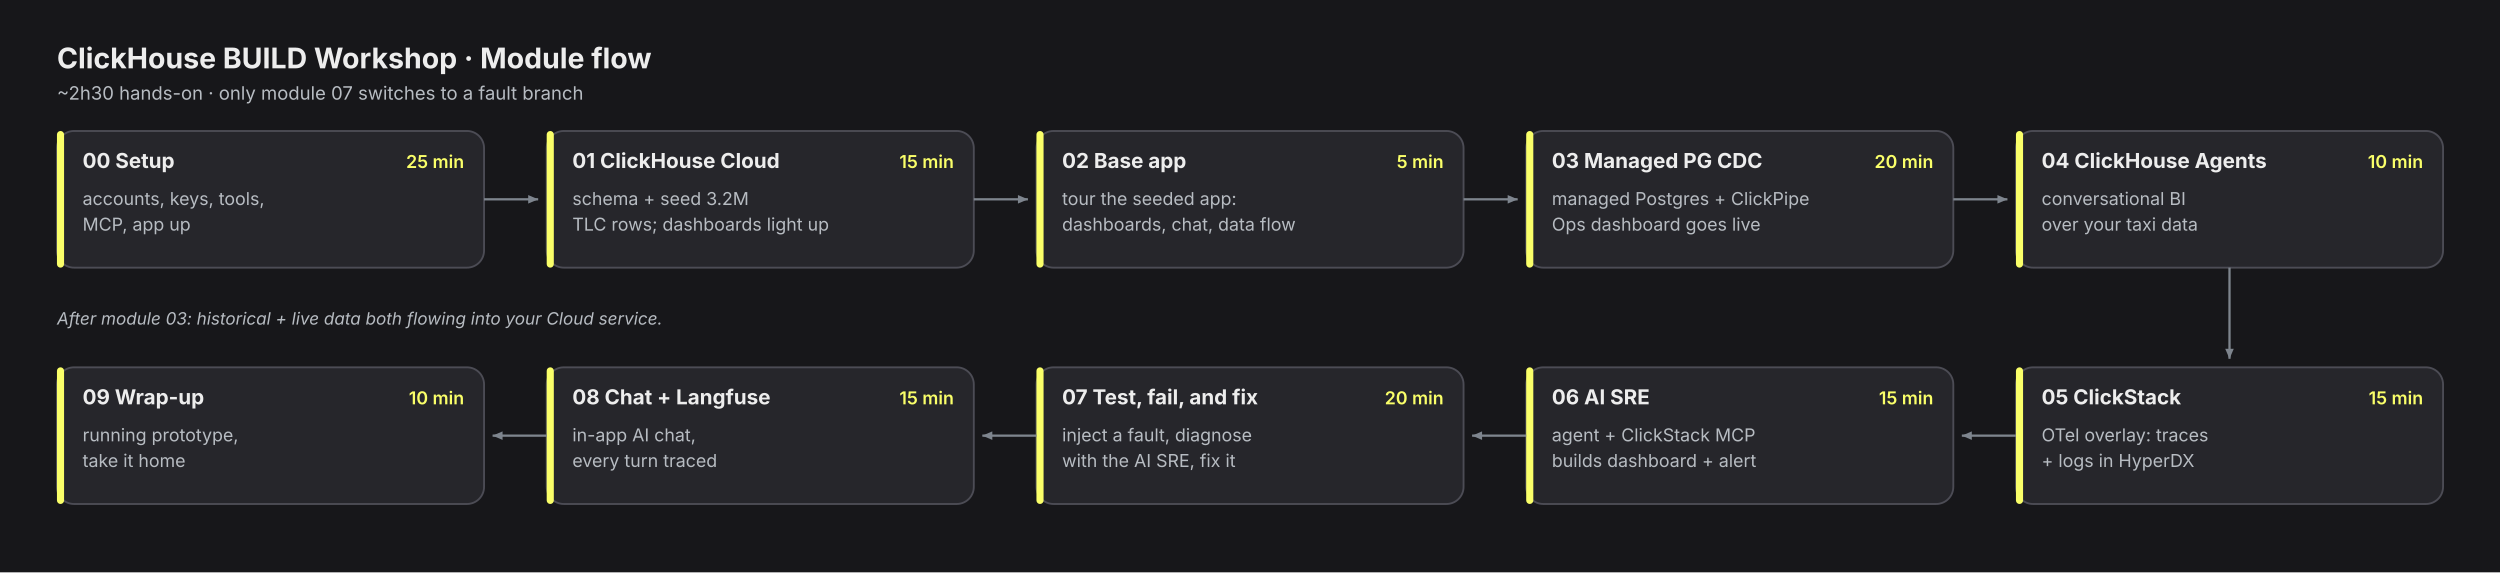
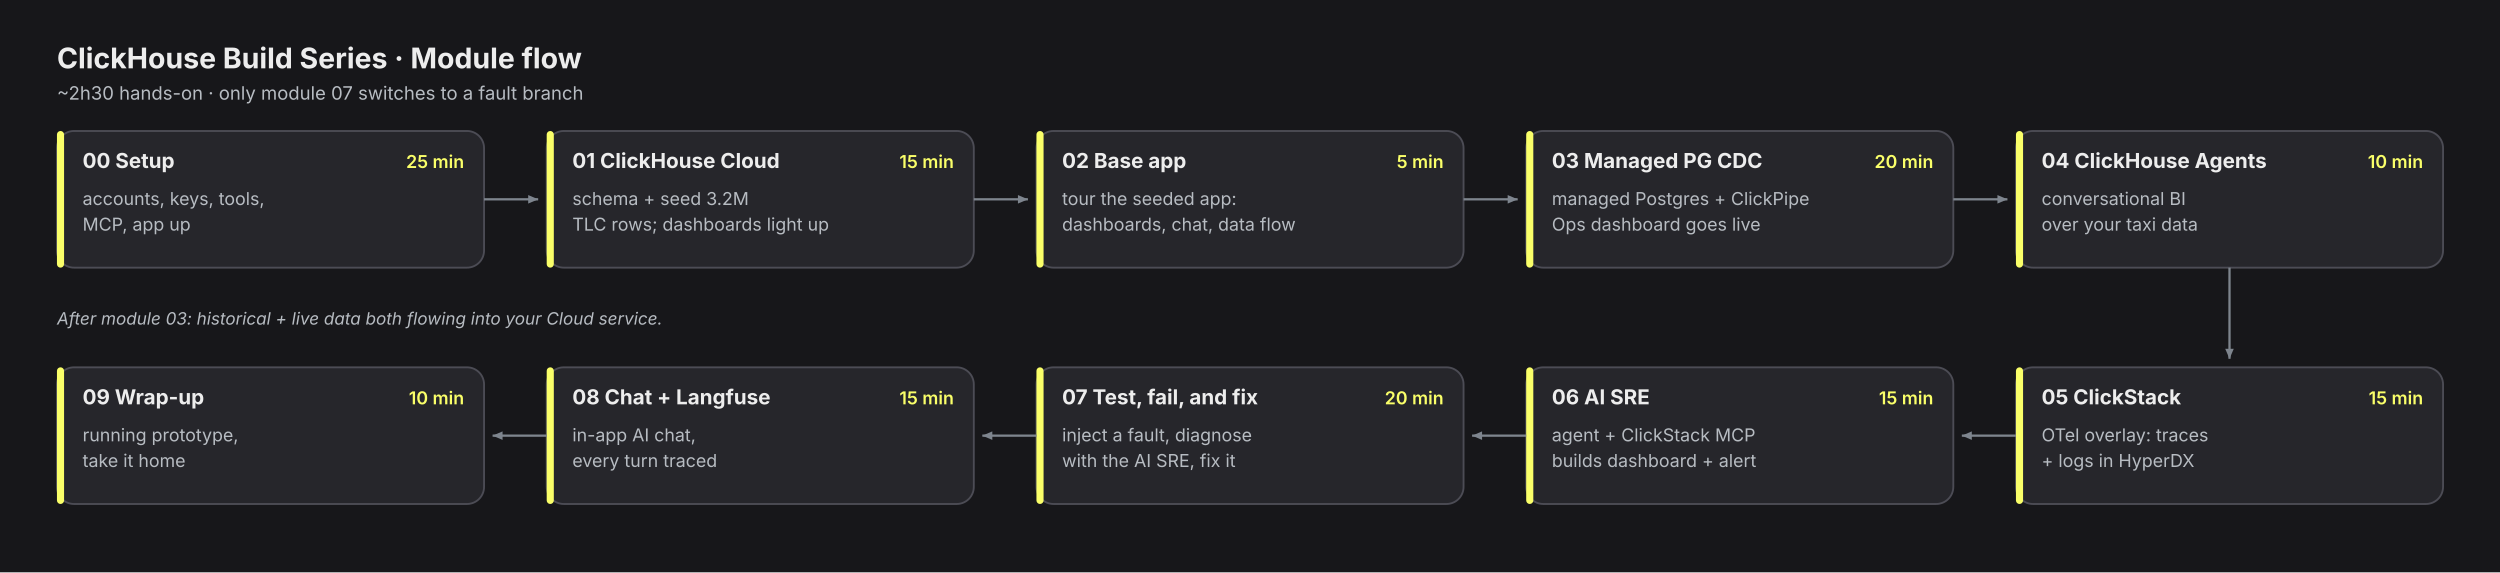
<svg xmlns="http://www.w3.org/2000/svg" width="1756" height="402" viewBox="0 0 1756 402" font-family="Inter, -apple-system, Segoe UI, Roboto, sans-serif">
  <rect x="0" y="0" width="1756" height="402" fill="#17171A" />
  <defs>
    <marker id="arrow" markerWidth="9" markerHeight="9" refX="7" refY="3" orient="auto" markerUnits="userSpaceOnUse">
      <path d="M0,0 L7,3 L0,6 Z" fill="#7E858E" />
    </marker>
  </defs>
-   <text x="40" y="48" fill="#EDEDED" font-size="20" font-weight="700">ClickHouse BUILD Workshop · Module flow</text>
+   <text x="40" y="48" fill="#EDEDED" font-size="20" font-weight="700">ClickHouse Build Series · Module flow</text>
  <text x="40" y="70" fill="#B7BCC2" font-size="13">~2h30 hands-on · only module 07 switches to a fault branch</text>
  <rect x="40" y="92" width="300" height="96" rx="12" fill="#26262B" stroke="#4C4C55" stroke-width="1.3" />
  <rect x="40" y="92" width="5" height="96" rx="2.5" fill="#FAFF69" />
  <text x="58" y="118" fill="#EDEDED" font-size="14.5" font-weight="700">00 Setup</text>
  <text x="326" y="118" fill="#FAFF69" font-size="12.5" font-weight="600" text-anchor="end">25 min</text>
  <text x="58" y="144" fill="#B7BCC2" font-size="12.5">accounts, keys, tools,</text>
  <text x="58" y="162" fill="#B7BCC2" font-size="12.5">MCP, app up</text>
  <rect x="384" y="92" width="300" height="96" rx="12" fill="#26262B" stroke="#4C4C55" stroke-width="1.3" />
  <rect x="384" y="92" width="5" height="96" rx="2.5" fill="#FAFF69" />
  <text x="402" y="118" fill="#EDEDED" font-size="14.5" font-weight="700">01 ClickHouse Cloud</text>
  <text x="670" y="118" fill="#FAFF69" font-size="12.5" font-weight="600" text-anchor="end">15 min</text>
  <text x="402" y="144" fill="#B7BCC2" font-size="12.5">schema + seed 3.2M</text>
  <text x="402" y="162" fill="#B7BCC2" font-size="12.5">TLC rows; dashboards light up</text>
  <rect x="728" y="92" width="300" height="96" rx="12" fill="#26262B" stroke="#4C4C55" stroke-width="1.3" />
  <rect x="728" y="92" width="5" height="96" rx="2.5" fill="#FAFF69" />
  <text x="746" y="118" fill="#EDEDED" font-size="14.5" font-weight="700">02 Base app</text>
  <text x="1014" y="118" fill="#FAFF69" font-size="12.5" font-weight="600" text-anchor="end">5 min</text>
  <text x="746" y="144" fill="#B7BCC2" font-size="12.5">tour the seeded app:</text>
  <text x="746" y="162" fill="#B7BCC2" font-size="12.5">dashboards, chat, data flow</text>
  <rect x="1072" y="92" width="300" height="96" rx="12" fill="#26262B" stroke="#4C4C55" stroke-width="1.3" />
  <rect x="1072" y="92" width="5" height="96" rx="2.5" fill="#FAFF69" />
  <text x="1090" y="118" fill="#EDEDED" font-size="14.5" font-weight="700">03 Managed PG CDC</text>
  <text x="1358" y="118" fill="#FAFF69" font-size="12.5" font-weight="600" text-anchor="end">20 min</text>
  <text x="1090" y="144" fill="#B7BCC2" font-size="12.5">managed Postgres + ClickPipe</text>
  <text x="1090" y="162" fill="#B7BCC2" font-size="12.5">Ops dashboard goes live</text>
  <rect x="1416" y="92" width="300" height="96" rx="12" fill="#26262B" stroke="#4C4C55" stroke-width="1.3" />
  <rect x="1416" y="92" width="5" height="96" rx="2.5" fill="#FAFF69" />
  <text x="1434" y="118" fill="#EDEDED" font-size="14.5" font-weight="700">04 ClickHouse Agents</text>
  <text x="1702" y="118" fill="#FAFF69" font-size="12.5" font-weight="600" text-anchor="end">10 min</text>
  <text x="1434" y="144" fill="#B7BCC2" font-size="12.5">conversational BI</text>
  <text x="1434" y="162" fill="#B7BCC2" font-size="12.5">over your taxi data</text>
  <rect x="1416" y="258" width="300" height="96" rx="12" fill="#26262B" stroke="#4C4C55" stroke-width="1.3" />
  <rect x="1416" y="258" width="5" height="96" rx="2.5" fill="#FAFF69" />
  <text x="1434" y="284" fill="#EDEDED" font-size="14.5" font-weight="700">05 ClickStack</text>
  <text x="1702" y="284" fill="#FAFF69" font-size="12.5" font-weight="600" text-anchor="end">15 min</text>
  <text x="1434" y="310" fill="#B7BCC2" font-size="12.5">OTel overlay: traces</text>
  <text x="1434" y="328" fill="#B7BCC2" font-size="12.5">+ logs in HyperDX</text>
  <rect x="1072" y="258" width="300" height="96" rx="12" fill="#26262B" stroke="#4C4C55" stroke-width="1.3" />
  <rect x="1072" y="258" width="5" height="96" rx="2.5" fill="#FAFF69" />
  <text x="1090" y="284" fill="#EDEDED" font-size="14.5" font-weight="700">06 AI SRE</text>
  <text x="1358" y="284" fill="#FAFF69" font-size="12.5" font-weight="600" text-anchor="end">15 min</text>
  <text x="1090" y="310" fill="#B7BCC2" font-size="12.5">agent + ClickStack MCP</text>
  <text x="1090" y="328" fill="#B7BCC2" font-size="12.5">builds dashboard + alert</text>
  <rect x="728" y="258" width="300" height="96" rx="12" fill="#26262B" stroke="#4C4C55" stroke-width="1.3" />
  <rect x="728" y="258" width="5" height="96" rx="2.5" fill="#FAFF69" />
  <text x="746" y="284" fill="#EDEDED" font-size="14.5" font-weight="700">07 Test, fail, and fix</text>
  <text x="1014" y="284" fill="#FAFF69" font-size="12.5" font-weight="600" text-anchor="end">20 min</text>
  <text x="746" y="310" fill="#B7BCC2" font-size="12.5">inject a fault, diagnose</text>
  <text x="746" y="328" fill="#B7BCC2" font-size="12.5">with the AI SRE, fix it</text>
  <rect x="384" y="258" width="300" height="96" rx="12" fill="#26262B" stroke="#4C4C55" stroke-width="1.3" />
  <rect x="384" y="258" width="5" height="96" rx="2.5" fill="#FAFF69" />
  <text x="402" y="284" fill="#EDEDED" font-size="14.5" font-weight="700">08 Chat + Langfuse</text>
  <text x="670" y="284" fill="#FAFF69" font-size="12.5" font-weight="600" text-anchor="end">15 min</text>
  <text x="402" y="310" fill="#B7BCC2" font-size="12.5">in-app AI chat,</text>
  <text x="402" y="328" fill="#B7BCC2" font-size="12.5">every turn traced</text>
  <rect x="40" y="258" width="300" height="96" rx="12" fill="#26262B" stroke="#4C4C55" stroke-width="1.3" />
  <rect x="40" y="258" width="5" height="96" rx="2.5" fill="#FAFF69" />
  <text x="58" y="284" fill="#EDEDED" font-size="14.5" font-weight="700">09 Wrap-up</text>
  <text x="326" y="284" fill="#FAFF69" font-size="12.5" font-weight="600" text-anchor="end">10 min</text>
  <text x="58" y="310" fill="#B7BCC2" font-size="12.5">running prototype,</text>
  <text x="58" y="328" fill="#B7BCC2" font-size="12.5">take it home</text>
  <path d="M340,140.0 L378,140.0" fill="none" stroke="#7E858E" stroke-width="1.6" marker-end="url(#arrow)" />
  <path d="M684,140.0 L722,140.0" fill="none" stroke="#7E858E" stroke-width="1.6" marker-end="url(#arrow)" />
  <path d="M1028,140.0 L1066,140.0" fill="none" stroke="#7E858E" stroke-width="1.6" marker-end="url(#arrow)" />
  <path d="M1372,140.0 L1410,140.0" fill="none" stroke="#7E858E" stroke-width="1.6" marker-end="url(#arrow)" />
  <path d="M1566.0,188 L1566.0,252" fill="none" stroke="#7E858E" stroke-width="1.6" marker-end="url(#arrow)" />
  <path d="M1416,306.0 L1378,306.0" fill="none" stroke="#7E858E" stroke-width="1.6" marker-end="url(#arrow)" />
  <path d="M1072,306.0 L1034,306.0" fill="none" stroke="#7E858E" stroke-width="1.6" marker-end="url(#arrow)" />
  <path d="M728,306.0 L690,306.0" fill="none" stroke="#7E858E" stroke-width="1.6" marker-end="url(#arrow)" />
  <path d="M384,306.0 L346,306.0" fill="none" stroke="#7E858E" stroke-width="1.6" marker-end="url(#arrow)" />
  <text x="40" y="228.0" fill="#B7BCC2" font-size="12" font-style="italic">After module 03: historical + live data both flowing into your Cloud service.</text>
</svg>
